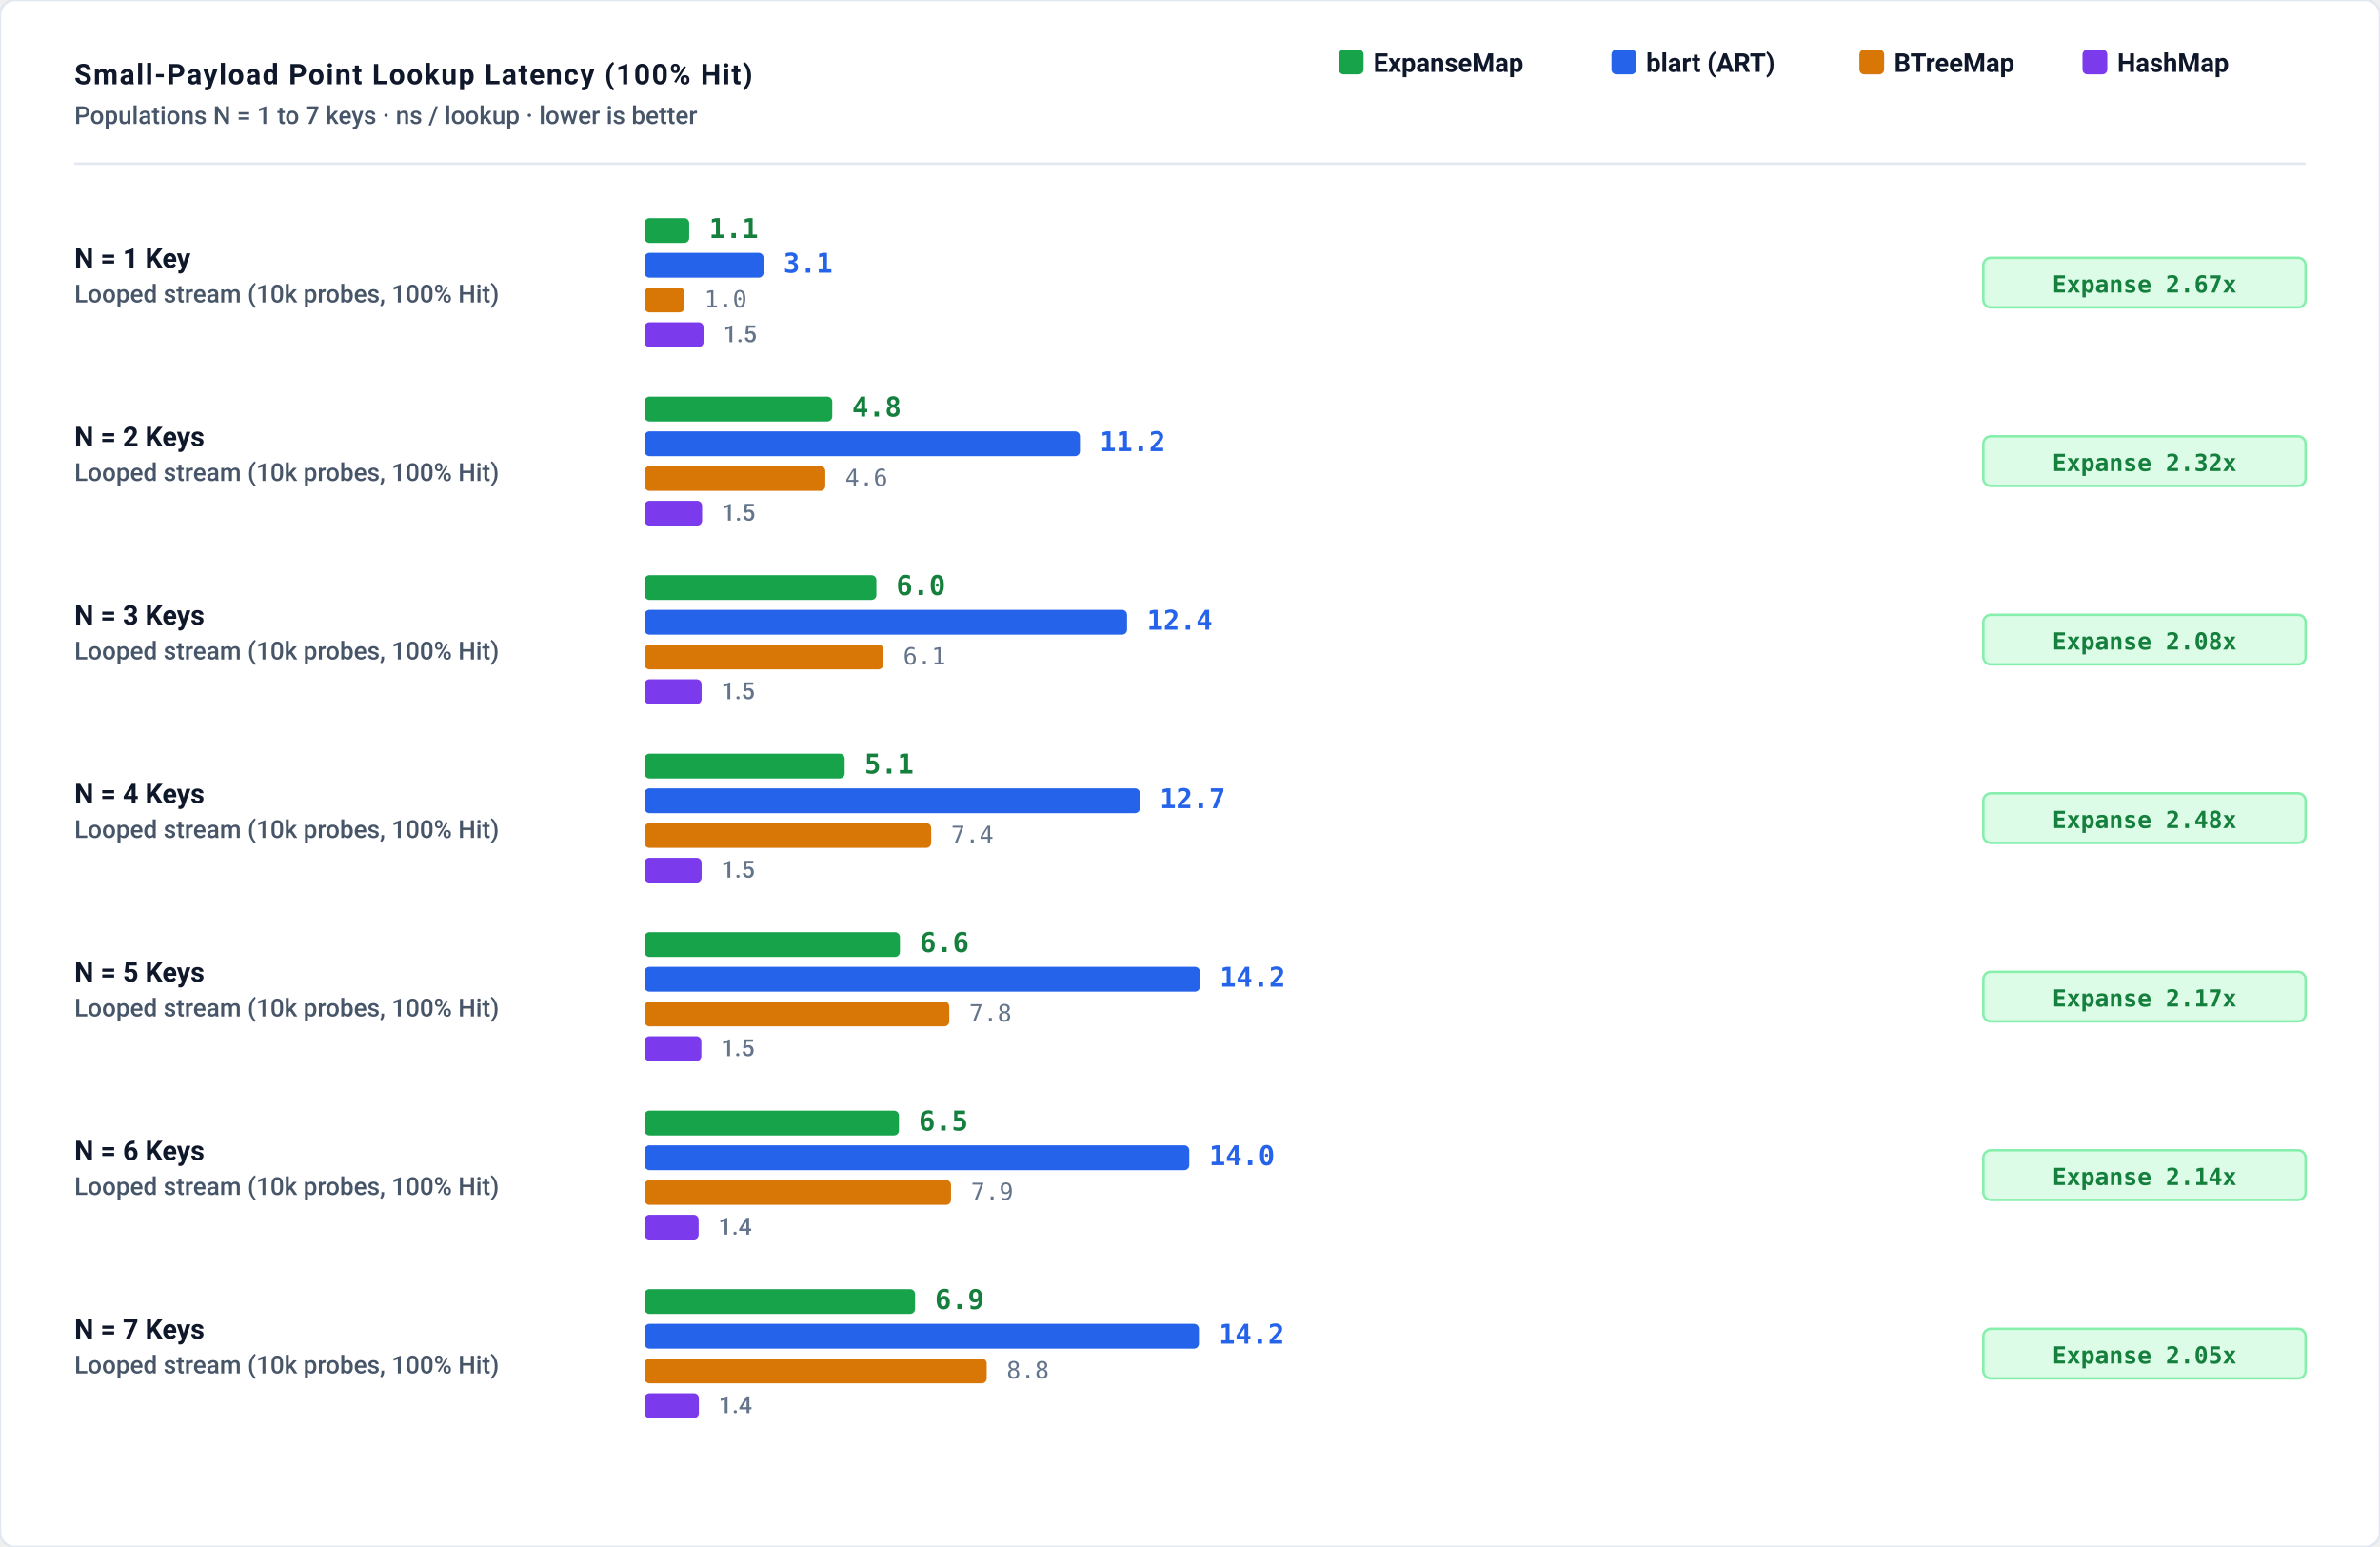
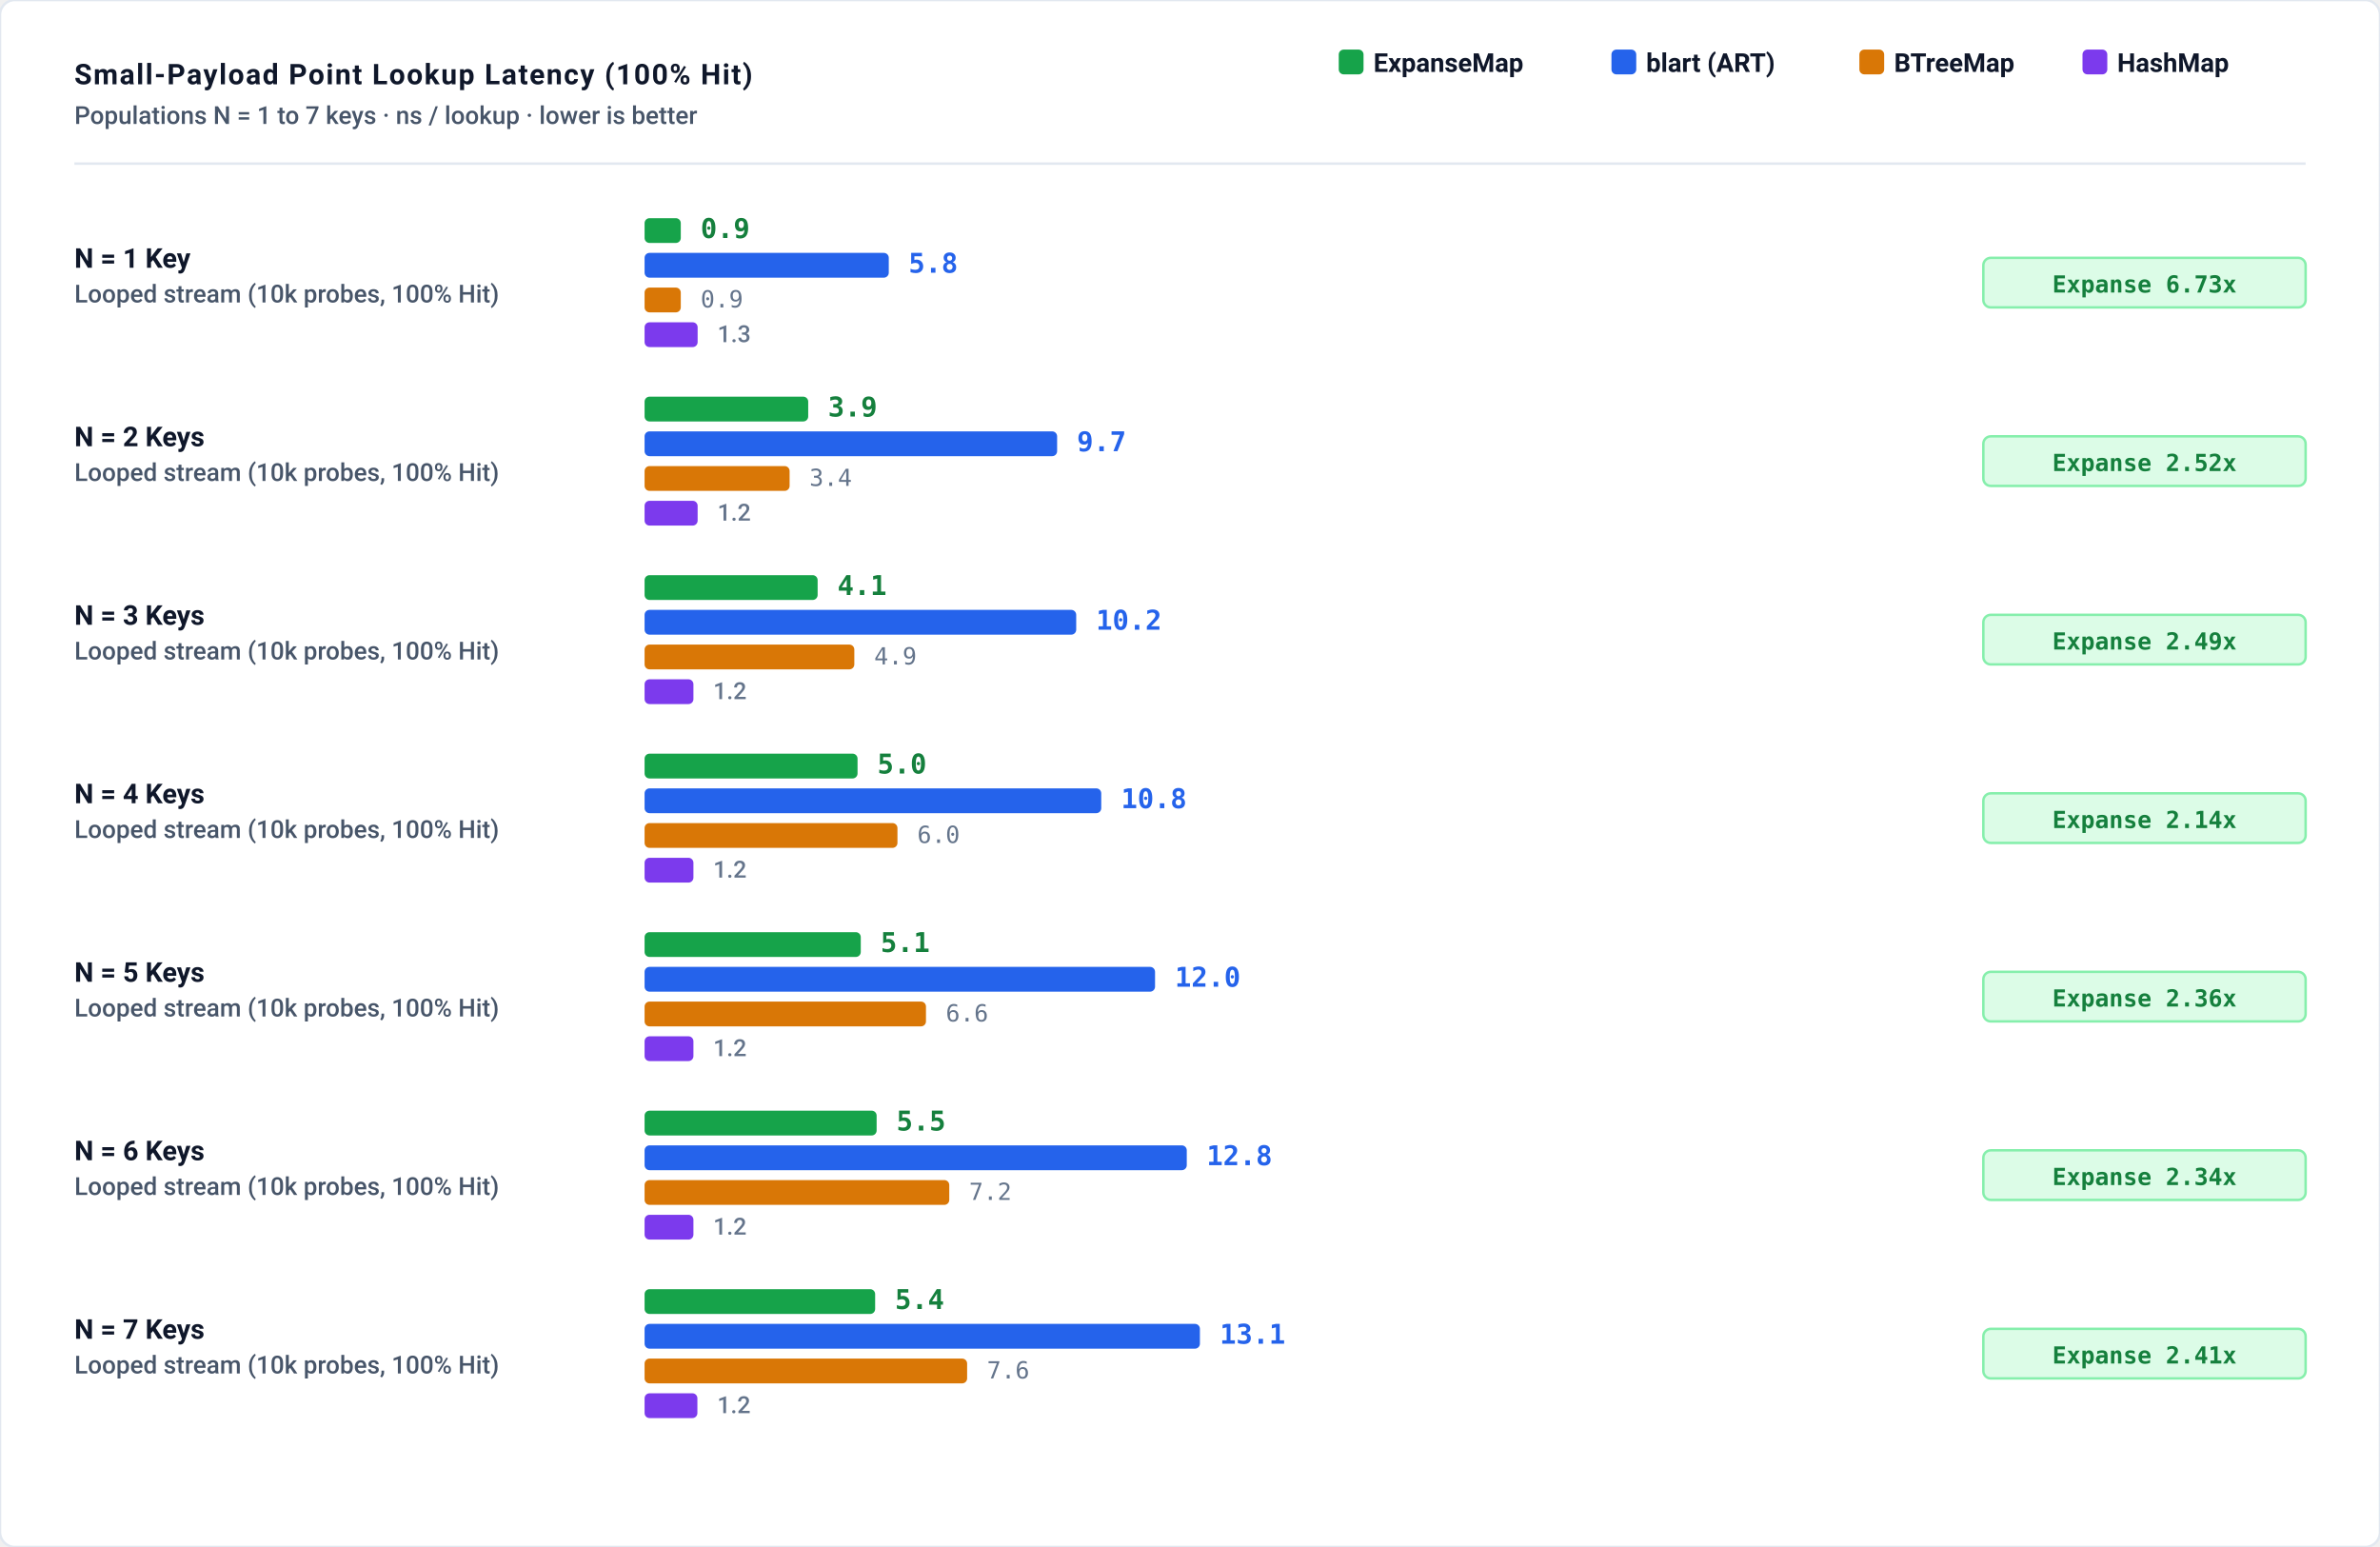
<svg xmlns="http://www.w3.org/2000/svg" role="img" viewBox="0 0 960 624" width="100%" height="100%">
  <defs>
    <style>
      .bg { fill: #ffffff; }
      .border { stroke: #e2e8f0; stroke-width: 1px; fill: none; }
      .grid { stroke: #f1f5f9; stroke-width: 1px; stroke-dasharray: 2,3; }
      .axis { stroke: #cbd5e1; stroke-width: 1.5px; }
      .divider { stroke: #e2e8f0; stroke-width: 1px; }

      .t-title { font-family: -apple-system, BlinkMacSystemFont, "Segoe UI", Roboto, Helvetica, Arial, sans-serif; font-size: 11.5px; font-weight: 700; letter-spacing: 0.6px; fill: #0f172a; text-transform: uppercase; }
      .t-sub { font-family: -apple-system, BlinkMacSystemFont, "Segoe UI", Roboto, Helvetica, Arial, sans-serif; font-size: 10px; font-weight: 500; fill: #475569; }
      .t-unit { font-family: ui-monospace, SFMono-Regular, Menlo, Monaco, Consolas, monospace; font-size: 10px; font-weight: 600; fill: #475569; }
      .t-axis-label { font-family: ui-monospace, SFMono-Regular, Menlo, Monaco, Consolas, monospace; font-size: 9.5px; font-weight: 500; fill: #64748b; }
      .t-bar-label { font-family: -apple-system, BlinkMacSystemFont, "Segoe UI", Roboto, Helvetica, Arial, sans-serif; font-size: 11px; font-weight: 700; fill: #0f172a; }
      .t-legend { font-family: -apple-system, BlinkMacSystemFont, "Segoe UI", Roboto, Helvetica, Arial, sans-serif; font-size: 10.5px; font-weight: 600; fill: #0f172a; }

      .t-val-accent { font-family: ui-monospace, SFMono-Regular, Menlo, Monaco, Consolas, monospace; font-size: 11px; font-weight: 700; fill: #15803d; }
      .t-val-blue { font-family: ui-monospace, SFMono-Regular, Menlo, Monaco, Consolas, monospace; font-size: 11px; font-weight: 600; fill: #2563eb; }
      .t-note { font-family: -apple-system, BlinkMacSystemFont, "Segoe UI", Roboto, Helvetica, Arial, sans-serif; font-size: 9.5px; font-weight: 500; fill: #64748b; }

      .b-expanse { fill: #16a34a; }
      .b-art { fill: #2563eb; }
      .b-btree { fill: #d97706; }
      .b-hashmap { fill: #7c3aed; }

      .badge-win { fill: #dcfce7; stroke: #86efac; stroke-width: 1px; }
      .badge-win-text { font-family: ui-monospace, SFMono-Regular, Menlo, Monaco, Consolas, monospace; font-size: 9.5px; font-weight: 700; fill: #15803d; text-anchor: middle; }
      .badge-loss { fill: #fef3c7; stroke: #fcd34d; stroke-width: 1px; }
      .badge-loss-text { font-family: ui-monospace, SFMono-Regular, Menlo, Monaco, Consolas, monospace; font-size: 9.5px; font-weight: 700; fill: #b45309; text-anchor: middle; }

      @media (prefers-color-scheme: dark) {
        .bg { fill: #0d1117; }
        .border { stroke: #30363d; }
        .grid { stroke: #21262d; }
        .axis { stroke: #484f58; }
        .divider { stroke: #21262d; }
        .t-title { fill: #f0f6fc; }
        .t-sub { fill: #94a3b8; }
        .t-unit { fill: #94a3b8; }
        .t-axis-label { fill: #94a3b8; }
        .t-bar-label { fill: #f8fafc; }
        .t-legend { fill: #f8fafc; }
        .t-val-accent { fill: #4ade80; }
        .t-val-blue { fill: #38bdf8; }
        .t-note { fill: #94a3b8; }
        .b-expanse { fill: #22c55e; }
        .b-art { fill: #3b82f6; }
        .b-btree { fill: #f59e0b; }
        .b-hashmap { fill: #a855f7; }
        .badge-win { fill: #052e16; stroke: #166534; }
        .badge-win-text { fill: #4ade80; }
        .badge-loss { fill: #451a03; stroke: #92400e; }
        .badge-loss-text { fill: #fbbf24; }
      }

      :root[data-theme="dark"] .bg, [data-theme="dark"] .bg { fill: #0d1117; }
      :root[data-theme="dark"] .border, [data-theme="dark"] .border { stroke: #30363d; }
      :root[data-theme="dark"] .grid, [data-theme="dark"] .grid { stroke: #21262d; }
      :root[data-theme="dark"] .axis, [data-theme="dark"] .axis { stroke: #484f58; }
      :root[data-theme="dark"] .divider, [data-theme="dark"] .divider { stroke: #21262d; }
      :root[data-theme="dark"] .t-title, [data-theme="dark"] .t-title { fill: #f0f6fc; }
      :root[data-theme="dark"] .t-sub, [data-theme="dark"] .t-sub { fill: #94a3b8; }
      :root[data-theme="dark"] .t-unit, [data-theme="dark"] .t-unit { fill: #94a3b8; }
      :root[data-theme="dark"] .t-axis-label, [data-theme="dark"] .t-axis-label { fill: #94a3b8; }
      :root[data-theme="dark"] .t-bar-label, [data-theme="dark"] .t-bar-label { fill: #f8fafc; }
      :root[data-theme="dark"] .t-legend, [data-theme="dark"] .t-legend { fill: #f8fafc; }
      :root[data-theme="dark"] .t-val-accent, [data-theme="dark"] .t-val-accent { fill: #4ade80; }
      :root[data-theme="dark"] .t-val-blue, [data-theme="dark"] .t-val-blue { fill: #38bdf8; }
      :root[data-theme="dark"] .t-note, [data-theme="dark"] .t-note { fill: #94a3b8; }
      :root[data-theme="dark"] .b-expanse, [data-theme="dark"] .b-expanse { fill: #22c55e; }
      :root[data-theme="dark"] .b-art, [data-theme="dark"] .b-art { fill: #3b82f6; }
      :root[data-theme="dark"] .b-btree, [data-theme="dark"] .b-btree { fill: #f59e0b; }
      :root[data-theme="dark"] .b-hashmap, [data-theme="dark"] .b-hashmap { fill: #a855f7; }
      :root[data-theme="dark"] .badge-win, [data-theme="dark"] .badge-win { fill: #052e16; stroke: #166534; }
      :root[data-theme="dark"] .badge-win-text, [data-theme="dark"] .badge-win-text { fill: #4ade80; }
      :root[data-theme="dark"] .badge-loss, [data-theme="dark"] .badge-loss { fill: #451a03; stroke: #92400e; }
      :root[data-theme="dark"] .badge-loss-text, [data-theme="dark"] .badge-loss-text { fill: #fbbf24; }
    </style>
  </defs>
  <rect width="100%" height="100%" class="bg" rx="6" />
  <rect width="100%" height="100%" class="border" rx="6" />
  <text x="30" y="34" class="t-title">Small-Payload Point Lookup Latency (100% Hit)</text>
  <text x="30" y="50" class="t-sub">Populations N = 1 to 7 keys · ns / lookup · lower is better</text>
  <g transform="translate(540, 20)">
    <rect x="0" y="0" width="10" height="10" rx="2" class="b-expanse" />
    <text x="14" y="9" class="t-legend">ExpanseMap</text>
    <rect x="110" y="0" width="10" height="10" rx="2" class="b-art" />
    <text x="124" y="9" class="t-legend">blart (ART)</text>
    <rect x="210" y="0" width="10" height="10" rx="2" class="b-btree" />
    <text x="224" y="9" class="t-legend">BTreeMap</text>
    <rect x="300" y="0" width="10" height="10" rx="2" class="b-hashmap" />
    <text x="314" y="9" class="t-legend">HashMap</text>
  </g>
  <line x1="30" y1="66" x2="930" y2="66" class="divider" />
  <text x="30" y="108" class="t-bar-label">N = 1 Key</text>
  <text x="30" y="122" class="t-sub">Looped stream (10k probes, 100% Hit)</text>
-   <rect x="260" y="88" width="18.0" height="10" rx="2" class="b-expanse" />
-   <text x="286.0" y="96" class="t-val-accent">1.1</text>
-   <rect x="260" y="102" width="48.0" height="10" rx="2" class="b-art" />
-   <text x="316.0" y="110" class="t-val-blue">3.1</text>
-   <rect x="260" y="116" width="16.1" height="10" rx="2" class="b-btree" />
-   <text x="284.1" y="124" class="t-axis-label">1.0</text>
-   <rect x="260" y="130" width="23.8" height="10" rx="2" class="b-hashmap" />
-   <text x="291.8" y="138" class="t-note">1.5</text>
+   <rect x="260" y="88" width="14.6" height="10" rx="2" class="b-expanse" />
+   <text x="282.6" y="96" class="t-val-accent">0.9</text>
+   <rect x="260" y="102" width="98.5" height="10" rx="2" class="b-art" />
+   <text x="366.5" y="110" class="t-val-blue">5.8</text>
+   <rect x="260" y="116" width="14.6" height="10" rx="2" class="b-btree" />
+   <text x="282.6" y="124" class="t-axis-label">0.9</text>
+   <rect x="260" y="130" width="21.4" height="10" rx="2" class="b-hashmap" />
+   <text x="289.4" y="138" class="t-note">1.3</text>
  <rect x="800" y="104" width="130" height="20" rx="3" class="badge-win" />
-   <text x="865" y="118" class="badge-win-text">Expanse 2.67x</text>
+   <text x="865" y="118" class="badge-win-text">Expanse 6.73x</text>
  <text x="30" y="180" class="t-bar-label">N = 2 Keys</text>
  <text x="30" y="194" class="t-sub">Looped stream (10k probes, 100% Hit)</text>
-   <rect x="260" y="160" width="75.7" height="10" rx="2" class="b-expanse" />
-   <text x="343.7" y="168" class="t-val-accent">4.8</text>
-   <rect x="260" y="174" width="175.6" height="10" rx="2" class="b-art" />
-   <text x="443.6" y="182" class="t-val-blue">11.2</text>
-   <rect x="260" y="188" width="72.9" height="10" rx="2" class="b-btree" />
-   <text x="340.9" y="196" class="t-axis-label">4.6</text>
-   <rect x="260" y="202" width="23.2" height="10" rx="2" class="b-hashmap" />
-   <text x="291.2" y="210" class="t-note">1.5</text>
+   <rect x="260" y="160" width="66.0" height="10" rx="2" class="b-expanse" />
+   <text x="334.0" y="168" class="t-val-accent">3.9</text>
+   <rect x="260" y="174" width="166.4" height="10" rx="2" class="b-art" />
+   <text x="434.4" y="182" class="t-val-blue">9.7</text>
+   <rect x="260" y="188" width="58.5" height="10" rx="2" class="b-btree" />
+   <text x="326.5" y="196" class="t-axis-label">3.4</text>
+   <rect x="260" y="202" width="21.4" height="10" rx="2" class="b-hashmap" />
+   <text x="289.4" y="210" class="t-note">1.2</text>
  <rect x="800" y="176" width="130" height="20" rx="3" class="badge-win" />
-   <text x="865" y="190" class="badge-win-text">Expanse 2.32x</text>
+   <text x="865" y="190" class="badge-win-text">Expanse 2.52x</text>
  <text x="30" y="252" class="t-bar-label">N = 3 Keys</text>
  <text x="30" y="266" class="t-sub">Looped stream (10k probes, 100% Hit)</text>
-   <rect x="260" y="232" width="93.5" height="10" rx="2" class="b-expanse" />
-   <text x="361.5" y="240" class="t-val-accent">6.0</text>
-   <rect x="260" y="246" width="194.6" height="10" rx="2" class="b-art" />
-   <text x="462.6" y="254" class="t-val-blue">12.4</text>
-   <rect x="260" y="260" width="96.3" height="10" rx="2" class="b-btree" />
-   <text x="364.3" y="268" class="t-axis-label">6.1</text>
-   <rect x="260" y="274" width="23.0" height="10" rx="2" class="b-hashmap" />
-   <text x="291.0" y="282" class="t-note">1.5</text>
+   <rect x="260" y="232" width="69.8" height="10" rx="2" class="b-expanse" />
+   <text x="337.8" y="240" class="t-val-accent">4.1</text>
+   <rect x="260" y="246" width="174.1" height="10" rx="2" class="b-art" />
+   <text x="442.1" y="254" class="t-val-blue">10.2</text>
+   <rect x="260" y="260" width="84.6" height="10" rx="2" class="b-btree" />
+   <text x="352.6" y="268" class="t-axis-label">4.9</text>
+   <rect x="260" y="274" width="19.7" height="10" rx="2" class="b-hashmap" />
+   <text x="287.7" y="282" class="t-note">1.2</text>
  <rect x="800" y="248" width="130" height="20" rx="3" class="badge-win" />
-   <text x="865" y="262" class="badge-win-text">Expanse 2.08x</text>
+   <text x="865" y="262" class="badge-win-text">Expanse 2.49x</text>
  <text x="30" y="324" class="t-bar-label">N = 4 Keys</text>
  <text x="30" y="338" class="t-sub">Looped stream (10k probes, 100% Hit)</text>
-   <rect x="260" y="304" width="80.7" height="10" rx="2" class="b-expanse" />
-   <text x="348.7" y="312" class="t-val-accent">5.1</text>
-   <rect x="260" y="318" width="199.8" height="10" rx="2" class="b-art" />
-   <text x="467.8" y="326" class="t-val-blue">12.7</text>
-   <rect x="260" y="332" width="115.6" height="10" rx="2" class="b-btree" />
-   <text x="383.6" y="340" class="t-axis-label">7.4</text>
-   <rect x="260" y="346" width="23.0" height="10" rx="2" class="b-hashmap" />
-   <text x="291.0" y="354" class="t-note">1.5</text>
+   <rect x="260" y="304" width="85.9" height="10" rx="2" class="b-expanse" />
+   <text x="353.9" y="312" class="t-val-accent">5.0</text>
+   <rect x="260" y="318" width="184.2" height="10" rx="2" class="b-art" />
+   <text x="452.2" y="326" class="t-val-blue">10.8</text>
+   <rect x="260" y="332" width="102.0" height="10" rx="2" class="b-btree" />
+   <text x="370.0" y="340" class="t-axis-label">6.0</text>
+   <rect x="260" y="346" width="19.7" height="10" rx="2" class="b-hashmap" />
+   <text x="287.7" y="354" class="t-note">1.2</text>
  <rect x="800" y="320" width="130" height="20" rx="3" class="badge-win" />
-   <text x="865" y="334" class="badge-win-text">Expanse 2.48x</text>
+   <text x="865" y="334" class="badge-win-text">Expanse 2.14x</text>
  <text x="30" y="396" class="t-bar-label">N = 5 Keys</text>
  <text x="30" y="410" class="t-sub">Looped stream (10k probes, 100% Hit)</text>
-   <rect x="260" y="376" width="103.0" height="10" rx="2" class="b-expanse" />
-   <text x="371.0" y="384" class="t-val-accent">6.6</text>
-   <rect x="260" y="390" width="224.0" height="10" rx="2" class="b-art" />
-   <text x="492.0" y="398" class="t-val-blue">14.2</text>
-   <rect x="260" y="404" width="122.9" height="10" rx="2" class="b-btree" />
-   <text x="390.9" y="412" class="t-axis-label">7.8</text>
-   <rect x="260" y="418" width="22.9" height="10" rx="2" class="b-hashmap" />
-   <text x="290.9" y="426" class="t-note">1.5</text>
+   <rect x="260" y="376" width="87.2" height="10" rx="2" class="b-expanse" />
+   <text x="355.2" y="384" class="t-val-accent">5.1</text>
+   <rect x="260" y="390" width="205.9" height="10" rx="2" class="b-art" />
+   <text x="473.9" y="398" class="t-val-blue">12.0</text>
+   <rect x="260" y="404" width="113.5" height="10" rx="2" class="b-btree" />
+   <text x="381.5" y="412" class="t-axis-label">6.6</text>
+   <rect x="260" y="418" width="19.7" height="10" rx="2" class="b-hashmap" />
+   <text x="287.7" y="426" class="t-note">1.2</text>
  <rect x="800" y="392" width="130" height="20" rx="3" class="badge-win" />
-   <text x="865" y="406" class="badge-win-text">Expanse 2.17x</text>
+   <text x="865" y="406" class="badge-win-text">Expanse 2.36x</text>
  <text x="30" y="468" class="t-bar-label">N = 6 Keys</text>
  <text x="30" y="482" class="t-sub">Looped stream (10k probes, 100% Hit)</text>
-   <rect x="260" y="448" width="102.6" height="10" rx="2" class="b-expanse" />
-   <text x="370.6" y="456" class="t-val-accent">6.5</text>
-   <rect x="260" y="462" width="219.7" height="10" rx="2" class="b-art" />
-   <text x="487.7" y="470" class="t-val-blue">14.0</text>
-   <rect x="260" y="476" width="123.6" height="10" rx="2" class="b-btree" />
-   <text x="391.6" y="484" class="t-axis-label">7.9</text>
-   <rect x="260" y="490" width="21.8" height="10" rx="2" class="b-hashmap" />
-   <text x="289.8" y="498" class="t-note">1.4</text>
+   <rect x="260" y="448" width="93.6" height="10" rx="2" class="b-expanse" />
+   <text x="361.6" y="456" class="t-val-accent">5.5</text>
+   <rect x="260" y="462" width="218.7" height="10" rx="2" class="b-art" />
+   <text x="486.7" y="470" class="t-val-blue">12.8</text>
+   <rect x="260" y="476" width="122.9" height="10" rx="2" class="b-btree" />
+   <text x="390.9" y="484" class="t-axis-label">7.2</text>
+   <rect x="260" y="490" width="19.7" height="10" rx="2" class="b-hashmap" />
+   <text x="287.7" y="498" class="t-note">1.2</text>
  <rect x="800" y="464" width="130" height="20" rx="3" class="badge-win" />
-   <text x="865" y="478" class="badge-win-text">Expanse 2.14x</text>
+   <text x="865" y="478" class="badge-win-text">Expanse 2.34x</text>
  <text x="30" y="540" class="t-bar-label">N = 7 Keys</text>
  <text x="30" y="554" class="t-sub">Looped stream (10k probes, 100% Hit)</text>
-   <rect x="260" y="520" width="109.1" height="10" rx="2" class="b-expanse" />
-   <text x="377.1" y="528" class="t-val-accent">6.9</text>
-   <rect x="260" y="534" width="223.6" height="10" rx="2" class="b-art" />
-   <text x="491.6" y="542" class="t-val-blue">14.2</text>
-   <rect x="260" y="548" width="138.0" height="10" rx="2" class="b-btree" />
-   <text x="406.0" y="556" class="t-axis-label">8.8</text>
-   <rect x="260" y="562" width="21.9" height="10" rx="2" class="b-hashmap" />
-   <text x="289.9" y="570" class="t-note">1.4</text>
+   <rect x="260" y="520" width="93.0" height="10" rx="2" class="b-expanse" />
+   <text x="361.0" y="528" class="t-val-accent">5.4</text>
+   <rect x="260" y="534" width="224.0" height="10" rx="2" class="b-art" />
+   <text x="492.0" y="542" class="t-val-blue">13.1</text>
+   <rect x="260" y="548" width="130.1" height="10" rx="2" class="b-btree" />
+   <text x="398.1" y="556" class="t-axis-label">7.6</text>
+   <rect x="260" y="562" width="21.3" height="10" rx="2" class="b-hashmap" />
+   <text x="289.3" y="570" class="t-note">1.2</text>
  <rect x="800" y="536" width="130" height="20" rx="3" class="badge-win" />
-   <text x="865" y="550" class="badge-win-text">Expanse 2.05x</text>
+   <text x="865" y="550" class="badge-win-text">Expanse 2.41x</text>
</svg>
